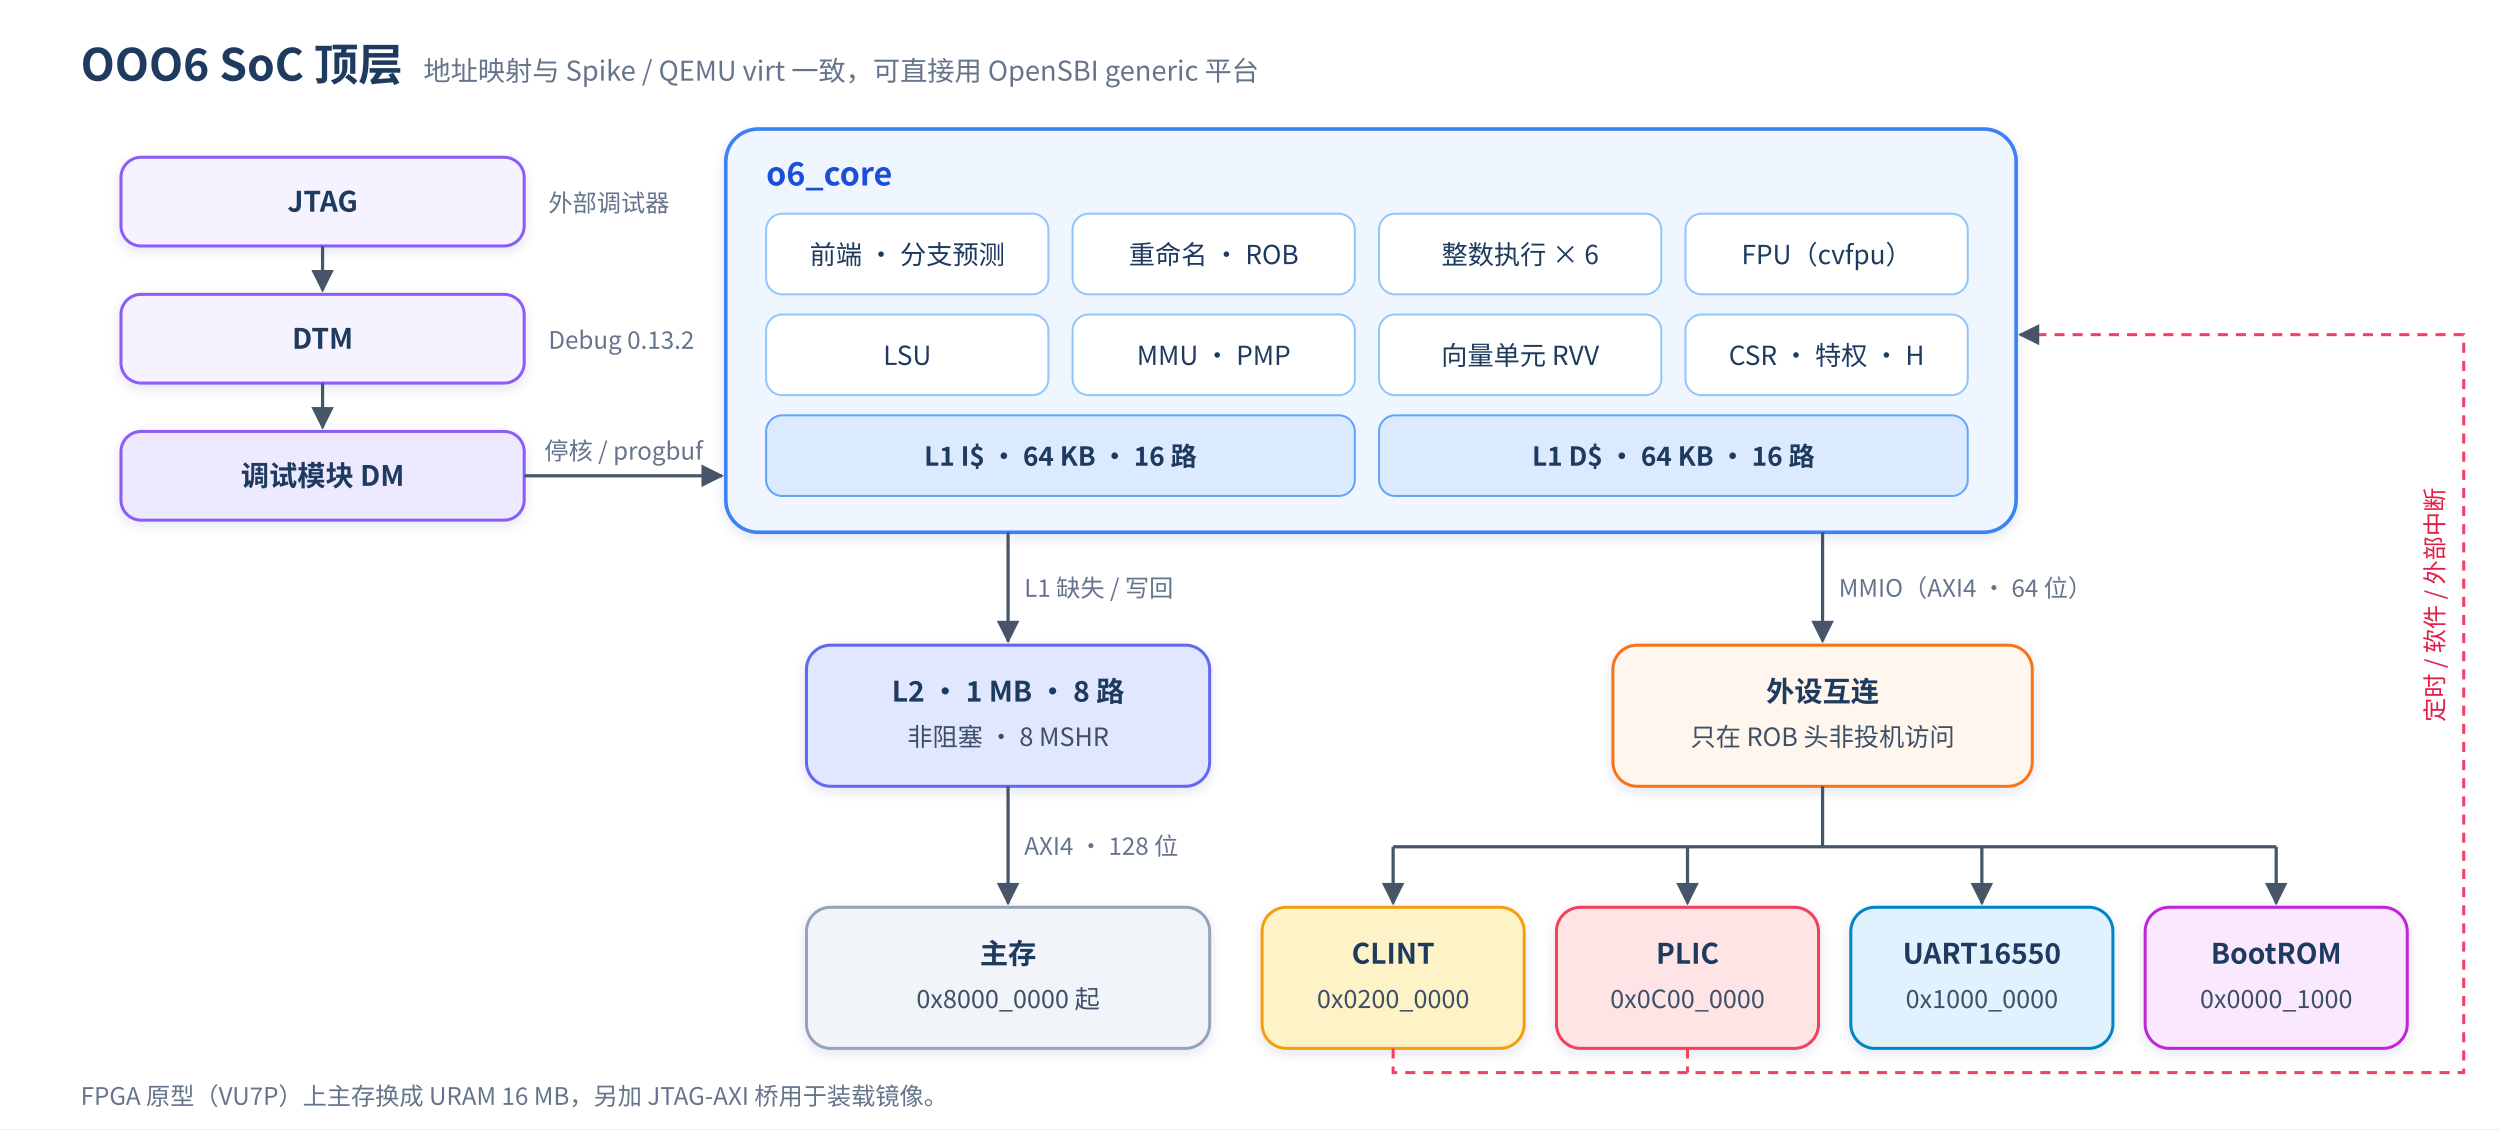
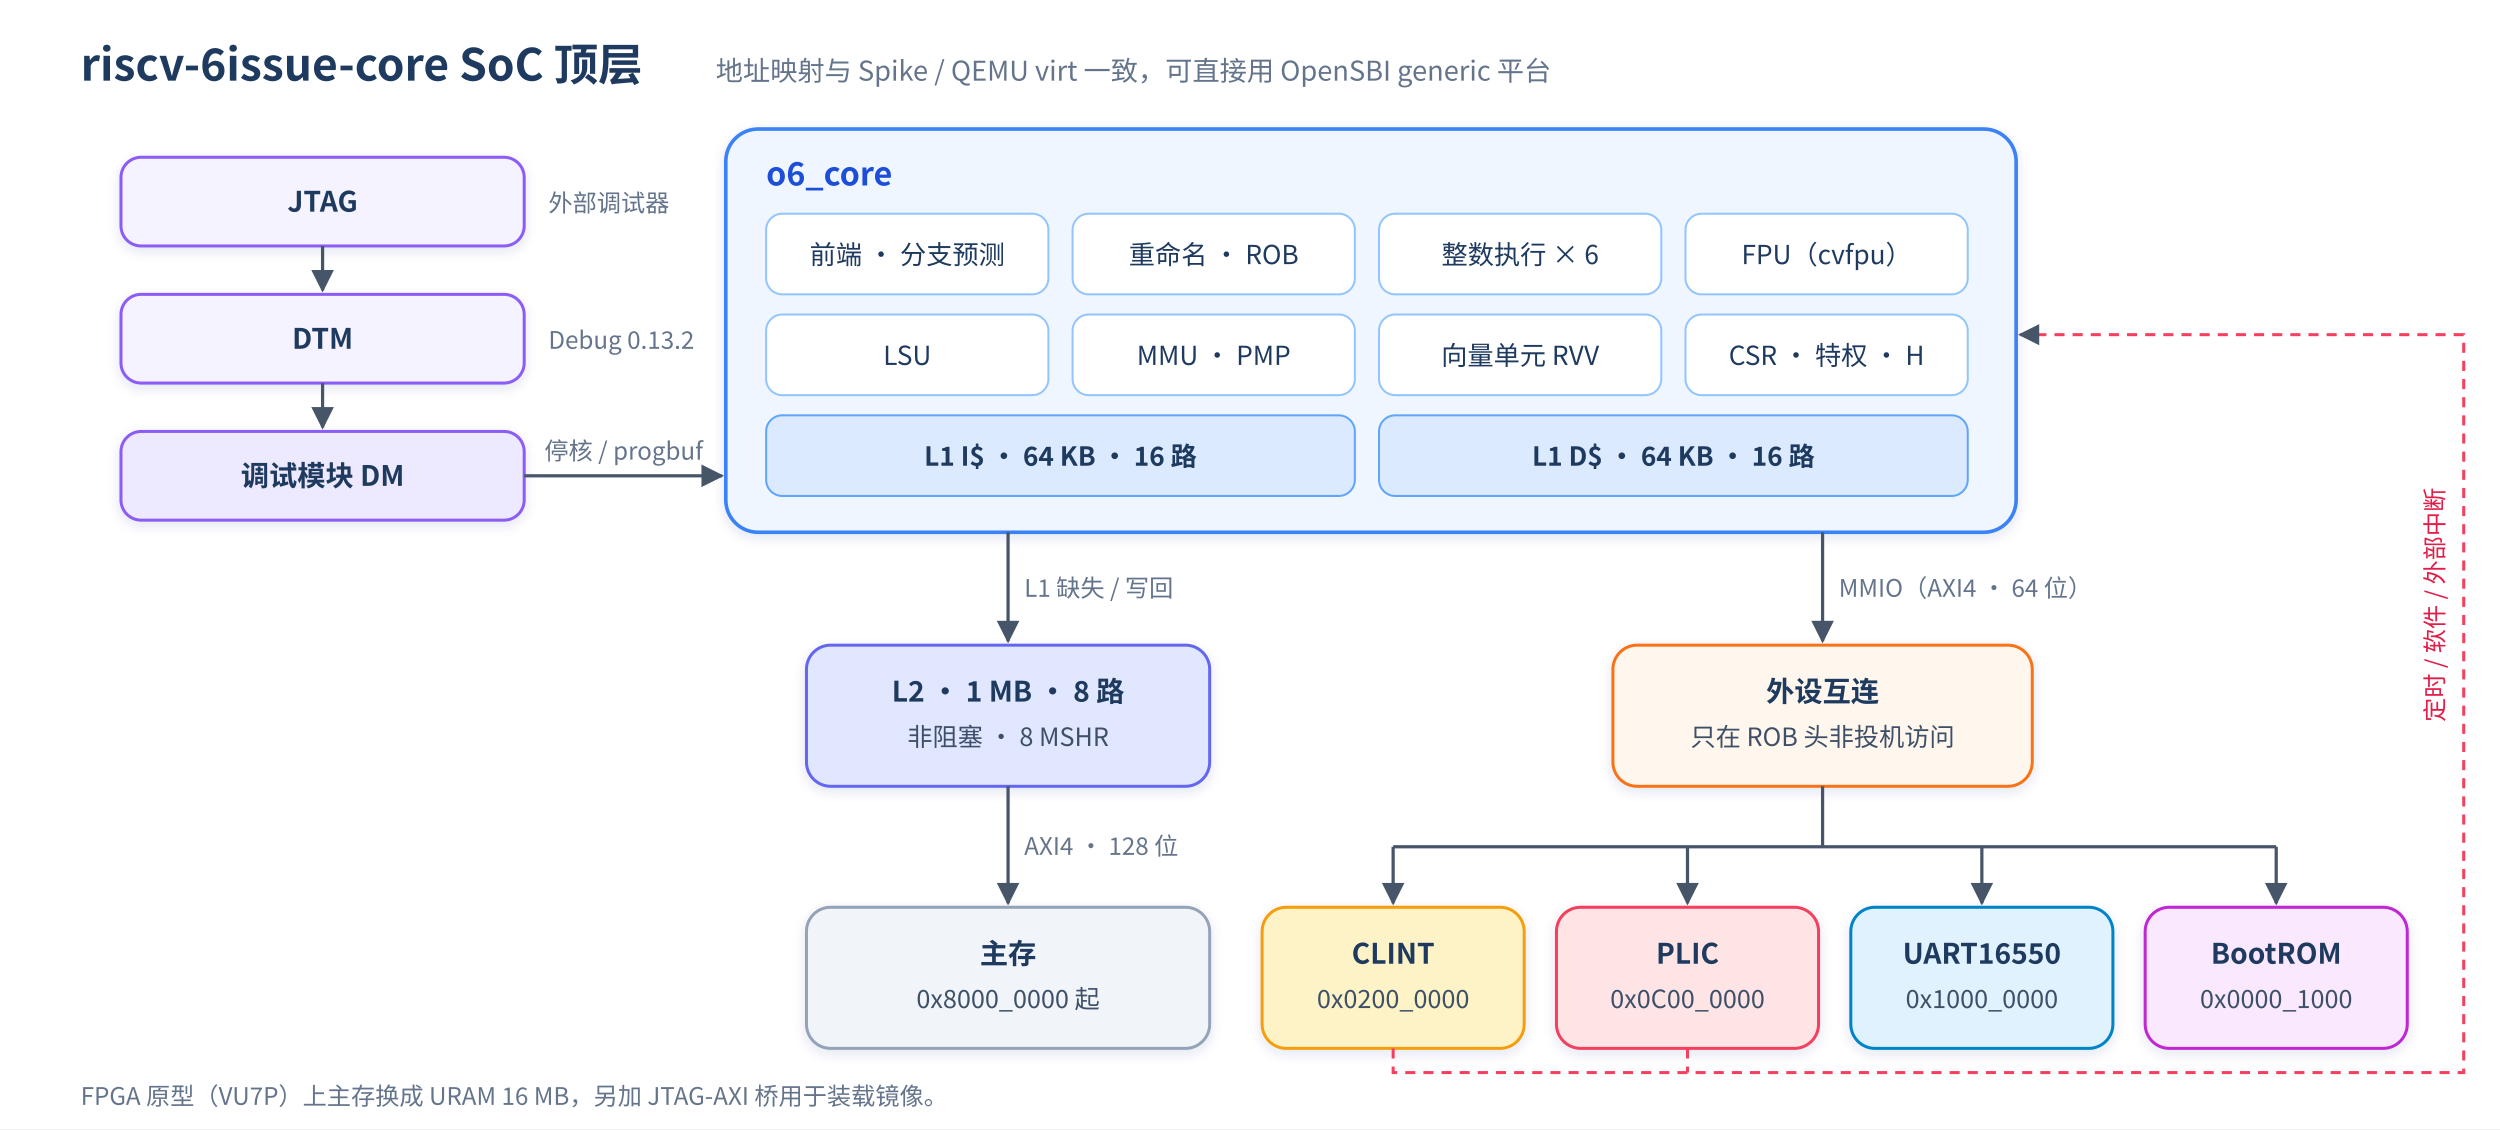
<svg xmlns="http://www.w3.org/2000/svg" viewBox="0 0 1240 560" width="1240" height="560" font-family="'Segoe UI','PingFang SC','Microsoft YaHei','Noto Sans CJK SC','Source Han Sans SC',sans-serif">
  <defs>
    <marker id="ar" viewBox="0 0 10 10" refX="9" refY="5" markerWidth="7" markerHeight="7" orient="auto-start-reverse">
      <path d="M0,0 L10,5 L0,10 z" fill="#475569" />
    </marker>
    <filter id="sh" x="-4%" y="-8%" width="108%" height="120%">
      <feDropShadow dx="0" dy="2" stdDeviation="3" flood-color="#1E3A8A" flood-opacity="0.12" />
    </filter>
    <style>
      .tb { font-size: 14px; font-weight: 700; fill: #1E3A5F; }
      .t  { font-size: 12.5px; fill: #3E5068; }
      .s  { font-size: 12px; fill: #64748B; }
      .c  { text-anchor: middle; }
      .ln { stroke: #475569; stroke-width: 1.6; fill: none; }
    </style>
  </defs>
  <rect width="1240" height="560" fill="#FFFFFF" />
-   <text x="40" y="40" font-size="22" font-weight="800" fill="#1E3A5F">OOO6 SoC 顶层</text>
-   <text x="210" y="40" font-size="13.5" fill="#64748B">地址映射与 Spike / QEMU virt 一致，可直接用 OpenSBI generic 平台</text>
+   <text x="40" y="40" font-size="22" font-weight="800" fill="#1E3A5F">riscv-6issue-core SoC 顶层</text>
+   <text x="355" y="40" font-size="13.5" fill="#64748B">地址映射与 Spike / QEMU virt 一致，可直接用 OpenSBI generic 平台</text>
  <g filter="url(#sh)">
    <rect x="60" y="78" width="200" height="44" rx="10" fill="#F5F3FF" stroke="#8B5CF6" stroke-width="1.5" />
    <rect x="60" y="146" width="200" height="44" rx="10" fill="#F5F3FF" stroke="#8B5CF6" stroke-width="1.5" />
    <rect x="60" y="214" width="200" height="44" rx="10" fill="#EDE9FE" stroke="#8B5CF6" stroke-width="1.5" />
  </g>
  <text x="160" y="105" class="tb c">JTAG</text>
  <text x="160" y="173" class="tb c">DTM</text>
  <text x="160" y="241" class="tb c">调试模块 DM</text>
  <text x="272" y="105" class="s">外部调试器</text>
  <text x="272" y="173" class="s">Debug 0.13.2</text>
  <path class="ln" d="M160 122 V144" marker-end="url(#ar)" />
  <path class="ln" d="M160 190 V212" marker-end="url(#ar)" />
  <path class="ln" d="M260 236 H358" marker-end="url(#ar)" />
  <text x="270" y="228" class="s">停核 / progbuf</text>
  <rect x="360" y="64" width="640" height="200" rx="16" fill="#EFF6FF" stroke="#3B82F6" stroke-width="1.8" filter="url(#sh)" />
  <text x="380" y="92" font-size="16" font-weight="800" fill="#1D4ED8">o6_core</text>
  <g font-size="13" fill="#1E3A5F" text-anchor="middle">
    <rect x="380" y="106" width="140" height="40" rx="8" fill="#FFFFFF" stroke="#93C5FD" />
    <text x="450" y="131">前端 · 分支预测</text>
    <rect x="532" y="106" width="140" height="40" rx="8" fill="#FFFFFF" stroke="#93C5FD" />
    <text x="602" y="131">重命名 · ROB</text>
    <rect x="684" y="106" width="140" height="40" rx="8" fill="#FFFFFF" stroke="#93C5FD" />
    <text x="754" y="131">整数执行 × 6</text>
    <rect x="836" y="106" width="140" height="40" rx="8" fill="#FFFFFF" stroke="#93C5FD" />
    <text x="906" y="131">FPU（cvfpu）</text>
    <rect x="380" y="156" width="140" height="40" rx="8" fill="#FFFFFF" stroke="#93C5FD" />
    <text x="450" y="181">LSU</text>
    <rect x="532" y="156" width="140" height="40" rx="8" fill="#FFFFFF" stroke="#93C5FD" />
    <text x="602" y="181">MMU · PMP</text>
    <rect x="684" y="156" width="140" height="40" rx="8" fill="#FFFFFF" stroke="#93C5FD" />
    <text x="754" y="181">向量单元 RVV</text>
    <rect x="836" y="156" width="140" height="40" rx="8" fill="#FFFFFF" stroke="#93C5FD" />
    <text x="906" y="181">CSR · 特权 · H</text>
    <rect x="380" y="206" width="292" height="40" rx="8" fill="#DBEAFE" stroke="#60A5FA" />
    <text x="526" y="231" font-weight="700">L1 I$ · 64 KB · 16 路</text>
    <rect x="684" y="206" width="292" height="40" rx="8" fill="#DBEAFE" stroke="#60A5FA" />
    <text x="830" y="231" font-weight="700">L1 D$ · 64 KB · 16 路</text>
  </g>
  <path class="ln" d="M500 264 V318" marker-end="url(#ar)" />
  <text x="508" y="296" class="s">L1 缺失 / 写回</text>
  <rect x="400" y="320" width="200" height="70" rx="12" fill="#E0E7FF" stroke="#6366F1" stroke-width="1.5" filter="url(#sh)" />
  <text x="500" y="348" class="tb c">L2 · 1 MB · 8 路</text>
  <text x="500" y="370" class="t c">非阻塞 · 8 MSHR</text>
  <path class="ln" d="M500 390 V448" marker-end="url(#ar)" />
  <text x="508" y="424" class="s">AXI4 · 128 位</text>
  <rect x="400" y="450" width="200" height="70" rx="12" fill="#F1F5F9" stroke="#94A3B8" stroke-width="1.5" filter="url(#sh)" />
  <text x="500" y="478" class="tb c">主存</text>
  <text x="500" y="500" class="t c">0x8000_0000 起</text>
  <path class="ln" d="M904 264 V318" marker-end="url(#ar)" />
  <text x="912" y="296" class="s">MMIO（AXI4 · 64 位）</text>
  <rect x="800" y="320" width="208" height="70" rx="12" fill="#FFF7ED" stroke="#F97316" stroke-width="1.5" filter="url(#sh)" />
  <text x="904" y="348" class="tb c">外设互连</text>
  <text x="904" y="370" class="t c">只在 ROB 头非投机访问</text>
  <path class="ln" d="M904 390 V420" />
  <path class="ln" d="M691 420 H1129" />
  <path class="ln" d="M691 420 V448" marker-end="url(#ar)" />
  <path class="ln" d="M837 420 V448" marker-end="url(#ar)" />
  <path class="ln" d="M983 420 V448" marker-end="url(#ar)" />
  <path class="ln" d="M1129 420 V448" marker-end="url(#ar)" />
  <g filter="url(#sh)">
    <rect x="626" y="450" width="130" height="70" rx="12" fill="#FEF3C7" stroke="#F59E0B" stroke-width="1.5" />
    <rect x="772" y="450" width="130" height="70" rx="12" fill="#FFE4E6" stroke="#F43F5E" stroke-width="1.5" />
    <rect x="918" y="450" width="130" height="70" rx="12" fill="#E0F2FE" stroke="#0284C7" stroke-width="1.5" />
    <rect x="1064" y="450" width="130" height="70" rx="12" fill="#FAE8FF" stroke="#C026D3" stroke-width="1.5" />
  </g>
  <text x="691" y="478" class="tb c">CLINT</text>
  <text x="691" y="500" class="t c">0x0200_0000</text>
  <text x="837" y="478" class="tb c">PLIC</text>
  <text x="837" y="500" class="t c">0x0C00_0000</text>
  <text x="983" y="478" class="tb c">UART16550</text>
  <text x="983" y="500" class="t c">0x1000_0000</text>
  <text x="1129" y="478" class="tb c">BootROM</text>
  <text x="1129" y="500" class="t c">0x0000_1000</text>
  <path d="M691 520 V532 H1222 V166 H1002" stroke="#F43F5E" stroke-width="1.5" stroke-dasharray="5 4" fill="none" marker-end="url(#ar)" />
  <path d="M837 520 V532" stroke="#F43F5E" stroke-width="1.5" stroke-dasharray="5 4" fill="none" />
  <text x="1212" y="300" font-size="12" fill="#E11D48" transform="rotate(-90 1212 300)" text-anchor="middle">定时 / 软件 / 外部中断</text>
  <text x="40" y="548" class="s">FPGA 原型（VU7P）上主存换成 URAM 16 MB，另加 JTAG-AXI 桥用于装载镜像。</text>
</svg>
